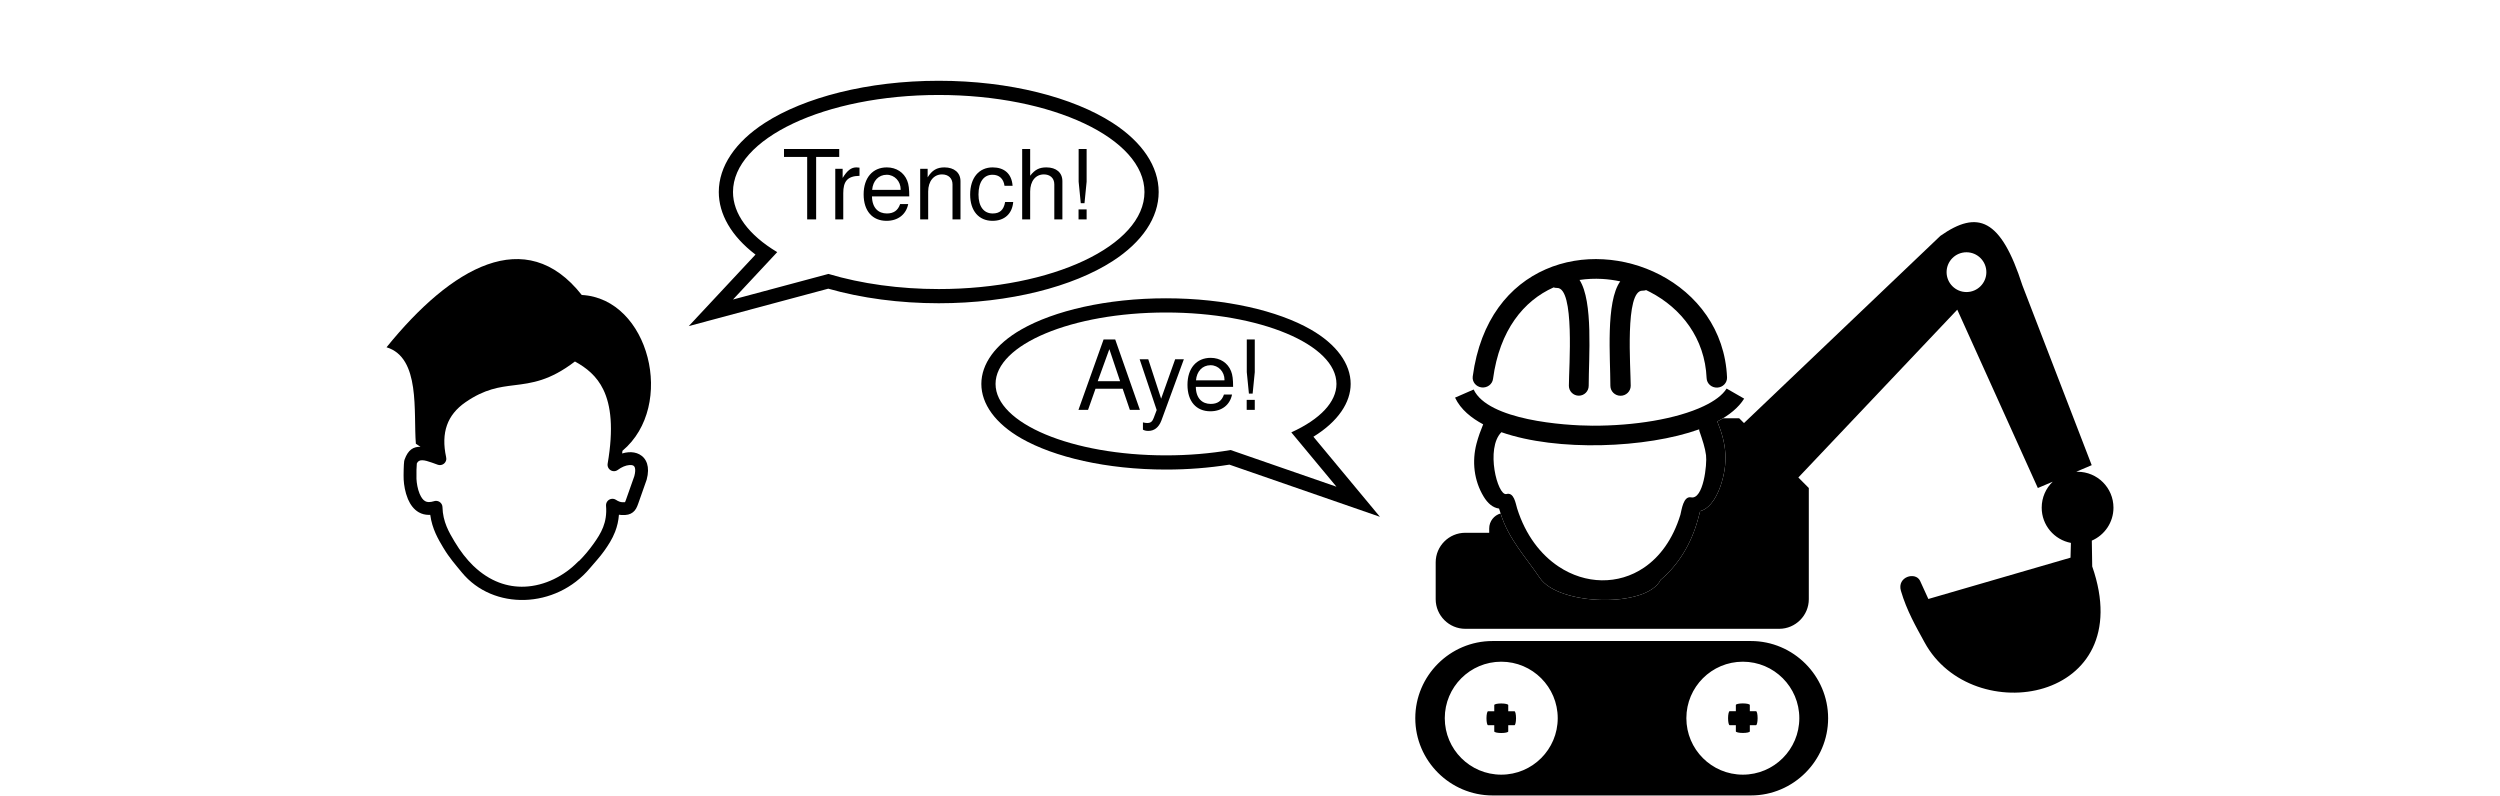
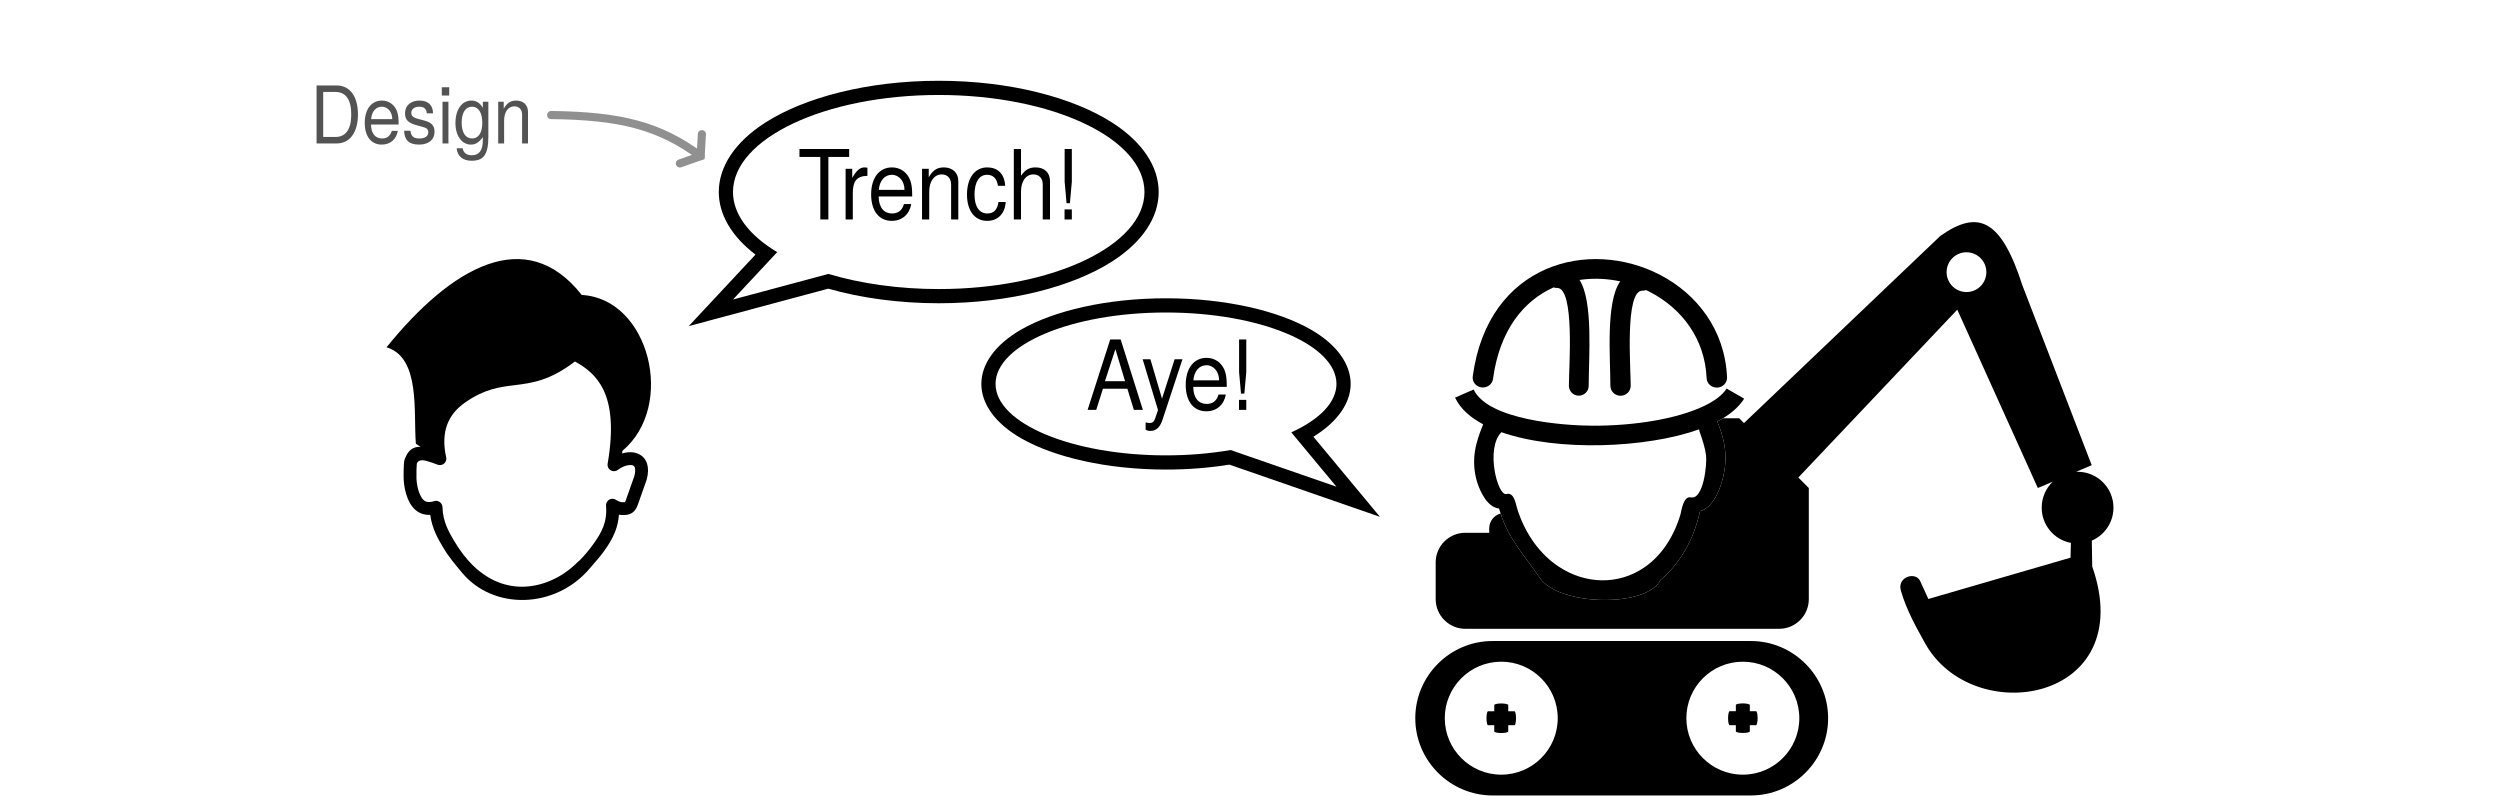
- <svg xmlns="http://www.w3.org/2000/svg" width="100%" height="100%" viewBox="0 0 440 140" version="1.1" xml:space="preserve" style="fill-rule:evenodd;clip-rule:evenodd;stroke-linejoin:round;stroke-miterlimit:2;">
-   <g id="Software-Construction">
-     <rect x="-0" y="0" width="440" height="140" style="fill:none;" />
-     <g>
-       <g>
-         <path d="M264.108,90.368C264.113,90.386 264.117,90.404 264.121,90.422C265.527,94.914 268.645,98.185 270.997,101.696C274.315,106.65 289.83,107.012 292.27,102.052L292.301,102.031C295.39,99.425 297.681,95.673 298.843,91.391L299.226,89.953C299.922,89.788 300.565,89.327 301.128,88.666C301.791,87.89 302.358,86.823 302.774,85.642L302.784,85.62C304.209,81.421 303.885,78.175 302.242,74.183C302.588,74.002 302.921,73.814 303.24,73.62L306.1,73.62L306.94,74.46L341.51,41.51C348.09,36.89 352.15,38.44 355.94,50.22L368.14,81.87L365.41,83.03L365.65,83.03C369.14,83.03 371.97,85.86 371.97,89.35C371.97,91.95 370.4,94.18 368.16,95.15L368.23,99.69C376.57,123.6 347.09,128.47 338.72,113.05C337.2,110.26 335.6,107.52 334.56,103.98C333.84,101.51 337.12,100.56 337.93,102.22L339.39,105.42L364.41,98.15L364.48,95.55C361.55,95 359.33,92.43 359.34,89.34C359.34,87.55 360.08,85.93 361.28,84.78L358.66,85.89L344.48,54.5L316.51,84.04L318.35,85.89L318.35,105.46C318.35,108.32 316.01,110.67 313.14,110.67L257.89,110.67C255.03,110.67 252.68,108.33 252.68,105.46L252.68,98.97C252.68,96.11 255.02,93.77 257.88,93.77L262.1,93.77L262.1,93C262.1,91.75 262.955,90.687 264.108,90.368ZM346.1,44.4C344.16,44.4 342.6,45.97 342.6,47.9C342.6,49.83 344.17,51.4 346.1,51.4C348.03,51.4 349.6,49.83 349.6,47.9C349.6,45.97 348.03,44.4 346.1,44.4ZM262.68,112.82L308.16,112.82C315.63,112.82 321.75,118.93 321.75,126.41C321.75,133.88 315.64,140 308.16,140L262.68,140C255.2,139.99 249.09,133.88 249.09,126.4C249.09,118.93 255.2,112.82 262.68,112.82ZM306.74,116.46C301.25,116.46 296.8,120.91 296.8,126.4C296.8,131.89 301.25,136.34 306.74,136.34C312.23,136.34 316.68,131.89 316.68,126.4C316.68,120.91 312.23,116.46 306.74,116.46ZM305.51,124.08C305.51,123.92 306.06,123.8 306.74,123.8C307.42,123.8 307.97,123.93 307.97,124.08L307.97,125.17L309.06,125.17C309.22,125.17 309.34,125.72 309.34,126.4C309.34,127.08 309.21,127.63 309.06,127.63L307.97,127.63L307.97,128.72C307.97,128.88 307.42,129 306.74,129C306.06,129 305.51,128.87 305.51,128.72L305.51,127.63L304.42,127.63C304.26,127.63 304.14,127.08 304.14,126.4C304.14,125.72 304.27,125.17 304.42,125.17L305.51,125.17L305.51,124.08ZM264.22,116.46C258.73,116.46 254.28,120.91 254.28,126.4C254.28,131.89 258.73,136.34 264.22,136.34C269.71,136.34 274.16,131.89 274.16,126.4C274.16,120.91 269.71,116.46 264.22,116.46ZM266.54,125.18C266.7,125.18 266.82,125.73 266.82,126.41C266.82,127.09 266.69,127.64 266.54,127.64L265.45,127.64L265.45,128.73C265.45,128.89 264.9,129.01 264.22,129.01C263.54,129.01 262.99,128.88 262.99,128.73L262.99,127.64L261.9,127.64C261.74,127.64 261.62,127.09 261.62,126.41C261.62,125.73 261.75,125.18 261.9,125.18L262.99,125.18L262.99,124.09C262.99,123.93 263.54,123.81 264.22,123.81C264.9,123.81 265.45,123.94 265.45,124.09L265.45,125.18L266.54,125.18Z" />
-         <path d="M274.02,50.676C273.814,50.684 273.615,50.645 273.431,50.584C268.178,52.93 263.926,58.093 262.772,66.688C262.649,67.638 261.746,68.301 260.761,68.187C259.773,68.064 259.077,67.2 259.2,66.259C260.546,56.242 265.685,50.185 272.039,47.401C275.243,45.996 278.739,45.436 282.196,45.636C285.644,45.827 289.062,46.768 292.137,48.357C298.643,51.73 303.599,58.031 303.959,66.422C303.996,67.376 303.224,68.179 302.231,68.218C301.236,68.256 300.403,67.515 300.364,66.559C300.067,59.53 295.898,54.248 290.43,51.409C290.194,51.286 289.965,51.173 289.721,51.057C289.521,51.128 289.308,51.165 289.077,51.157C285.943,51.083 287.005,64.727 287.005,67.896C287.005,68.868 286.201,69.655 285.216,69.655C284.229,69.655 283.425,68.868 283.425,67.896C283.425,62.928 282.579,53.12 285.161,49.521C284.115,49.3 283.052,49.153 281.988,49.092C280.651,49.016 279.312,49.077 277.996,49.268C280.436,53.051 279.611,62.828 279.611,67.896C279.611,68.86 278.831,69.64 277.867,69.64C276.903,69.64 276.123,68.86 276.123,67.896C276.123,64.647 277.208,50.586 274.02,50.676ZM302.242,74.183C303.885,78.175 304.209,81.421 302.784,85.62L302.774,85.642C302.358,86.823 301.791,87.89 301.128,88.666C300.565,89.327 299.922,89.788 299.226,89.953L298.843,91.391C297.681,95.673 295.39,99.425 292.301,102.031L292.27,102.052C289.83,107.012 274.315,106.65 270.997,101.696C268.645,98.185 265.527,94.914 264.121,90.422C264.051,90.129 263.928,89.798 263.832,89.505C262.698,89.366 261.807,88.525 261.13,87.413C259.416,84.588 259.042,81.223 259.869,78.066C260.18,76.875 260.612,75.71 261.038,74.682C259.011,73.601 257.091,72.101 256.088,69.984L259.361,68.555C261.916,73.951 275.285,74.909 280.276,74.924C287.601,74.948 295.066,73.755 299.851,71.483C301.742,70.588 303.156,69.548 303.883,68.387L306.972,70.16C305.99,71.734 304.35,73.077 302.242,74.183ZM264.246,76.068C261.416,78.907 263.556,87.266 265.107,86.955C266.477,86.559 266.743,88.609 267.015,89.487C268.497,94.191 271.169,97.628 274.325,99.72C276.678,101.282 279.306,102.099 281.906,102.136C284.504,102.173 287.087,101.438 289.353,99.898C292.119,98.019 294.426,94.936 295.75,90.598C295.975,89.716 296.268,87.272 297.625,87.534C299.808,87.962 300.467,81.706 300.262,80.115C300.094,78.799 299.66,77.513 299.075,75.808C299.052,75.739 299.046,75.666 299.056,75.595L299.06,75.56C289.765,78.889 274.084,79.513 264.246,76.068Z" />
-         <path d="M235.217,67.572C235.217,70.731 232.38,73.774 227.27,76.096L235.217,85.662L216.592,79.205C212.982,79.825 209.118,80.144 205.217,80.144C188.66,80.144 175.217,74.511 175.217,67.572C175.217,60.633 188.66,55 205.217,55C221.774,55 235.217,60.633 235.217,67.572Z" style="fill:none;" />
-         <clipPath id="_clip1">
-           <path d="M235.217,67.572C235.217,70.731 232.38,73.774 227.27,76.096L235.217,85.662L216.592,79.205C212.982,79.825 209.118,80.144 205.217,80.144C188.66,80.144 175.217,74.511 175.217,67.572C175.217,60.633 188.66,55 205.217,55C221.774,55 235.217,60.633 235.217,67.572Z" />
-         </clipPath>
-         <g clip-path="url(#_clip1)">
-           <g transform="matrix(17,0,0,17,222.268,72.138)">
-                     </g>
-           <text x="189.526px" y="72.138px" style="font-family:'HelveticaNeue', 'Helvetica Neue';font-size:17px;">A<tspan x="200.236px 208.736px " y="72.138px 72.138px ">ye</tspan>!</text>
+ <svg xmlns="http://www.w3.org/2000/svg" width="100%" height="100%" viewBox="0 0 440 140" version="1.1" xml:space="preserve" style="fill-rule:evenodd;clip-rule:evenodd;stroke-linecap:round;stroke-miterlimit:10;">
+   <g transform="matrix(1,0,0,1,-520,-900)">
+     <g id="Software-Construction" transform="matrix(1,0,0,1,0,160.0967)">
+       <g transform="matrix(1.62963,0,0,1.342444,373.3333,431.1412)">
+         <rect x="90" y="230" width="270" height="104.287" style="fill:none;" />
+       </g>
+       <g transform="matrix(1,0,0,1,-4.783049,480)">
+         <g transform="matrix(1,0,0,1,-64.46523,-0)">
+           <g transform="matrix(1,0,0,1,838.3382,299.0033)">
+             <path d="M15.018,51.268C15.023,51.286 15.027,51.304 15.031,51.322C16.437,55.814 19.555,59.085 21.907,62.596C25.225,67.55 40.74,67.912 43.18,62.952L43.211,62.931C46.3,60.325 48.592,56.573 49.753,52.291L50.136,50.853C50.832,50.688 51.475,50.227 52.038,49.566C52.701,48.79 53.268,47.723 53.684,46.542L53.694,46.52C55.119,42.321 54.795,39.075 53.153,35.083C53.498,34.902 53.831,34.714 54.151,34.52L57.01,34.52L57.85,35.36L92.42,2.41C99,-2.21 103.06,-0.66 106.85,11.12L119.05,42.77L116.32,43.93L116.56,43.93C120.05,43.93 122.88,46.76 122.88,50.25C122.88,52.85 121.31,55.08 119.07,56.05L119.14,60.59C127.48,84.5 98,89.37 89.63,73.95C88.11,71.16 86.51,68.42 85.47,64.88C84.75,62.41 88.03,61.46 88.84,63.12L90.3,66.32L115.32,59.05L115.39,56.45C112.46,55.9 110.24,53.33 110.25,50.24C110.25,48.45 110.99,46.83 112.19,45.68L109.57,46.79L95.39,15.4L67.42,44.94L69.26,46.79L69.26,66.36C69.26,69.22 66.92,71.57 64.05,71.57L8.8,71.57C5.94,71.57 3.59,69.23 3.59,66.36L3.59,59.87C3.59,57.01 5.93,54.67 8.79,54.67L13.01,54.67L13.01,53.9C13.01,52.65 13.865,51.587 15.018,51.268ZM97.01,5.3C95.07,5.3 93.51,6.87 93.51,8.8C93.51,10.73 95.08,12.3 97.01,12.3C98.94,12.3 100.51,10.73 100.51,8.8C100.51,6.87 98.94,5.3 97.01,5.3ZM13.59,73.72L59.07,73.72C66.54,73.72 72.66,79.83 72.66,87.31C72.66,94.78 66.55,100.9 59.07,100.9L13.59,100.9C6.11,100.89 0,94.78 0,87.3C0,79.83 6.11,73.72 13.59,73.72ZM57.65,77.36C52.16,77.36 47.71,81.81 47.71,87.3C47.71,92.79 52.16,97.24 57.65,97.24C63.14,97.24 67.59,92.79 67.59,87.3C67.59,81.81 63.14,77.36 57.65,77.36ZM56.42,84.98C56.42,84.82 56.97,84.7 57.65,84.7C58.33,84.7 58.88,84.83 58.88,84.98L58.88,86.07L59.97,86.07C60.13,86.07 60.25,86.62 60.25,87.3C60.25,87.98 60.12,88.53 59.97,88.53L58.88,88.53L58.88,89.62C58.88,89.78 58.33,89.9 57.65,89.9C56.97,89.9 56.42,89.77 56.42,89.62L56.42,88.53L55.33,88.53C55.17,88.53 55.05,87.98 55.05,87.3C55.05,86.62 55.18,86.07 55.33,86.07L56.42,86.07L56.42,84.98ZM15.13,77.36C9.64,77.36 5.19,81.81 5.19,87.3C5.19,92.79 9.64,97.24 15.13,97.24C20.62,97.24 25.07,92.79 25.07,87.3C25.07,81.81 20.62,77.36 15.13,77.36ZM17.45,86.08C17.61,86.08 17.73,86.63 17.73,87.31C17.73,87.99 17.6,88.54 17.45,88.54L16.36,88.54L16.36,89.63C16.36,89.79 15.81,89.91 15.13,89.91C14.45,89.91 13.9,89.78 13.9,89.63L13.9,88.54L12.81,88.54C12.65,88.54 12.53,87.99 12.53,87.31C12.53,86.63 12.66,86.08 12.81,86.08L13.9,86.08L13.9,84.99C13.9,84.83 14.45,84.71 15.13,84.71C15.81,84.71 16.36,84.84 16.36,84.99L16.36,86.08L17.45,86.08Z" />
+           </g>
+           <g transform="matrix(0.195503,0,0,0.195503,820.7342,305.5)">
+             <path d="M217.56,25.98C216.51,26.02 215.49,25.82 214.55,25.51C187.68,37.51 165.93,63.92 160.03,107.88C159.4,112.74 154.78,116.13 149.74,115.55C144.69,114.92 141.13,110.5 141.76,105.69C148.64,54.45 174.93,23.47 207.43,9.23C223.82,2.04 241.7,-0.82 259.38,0.2C277.02,1.18 294.5,5.99 310.23,14.12C343.51,31.37 368.86,63.6 370.7,106.52C370.89,111.4 366.94,115.51 361.86,115.71C356.77,115.9 352.51,112.11 352.31,107.22C350.79,71.27 329.47,44.25 301.5,29.73C300.29,29.1 299.12,28.52 297.87,27.93C296.85,28.29 295.76,28.48 294.58,28.44C278.55,28.06 283.98,97.85 283.98,114.06C283.98,119.03 279.87,123.06 274.83,123.06C269.78,123.06 265.67,119.03 265.67,114.06C265.67,88.65 261.34,38.48 274.55,20.07C269.2,18.94 263.76,18.19 258.32,17.88C251.48,17.49 244.63,17.8 237.9,18.78C250.38,38.13 246.16,88.14 246.16,114.06C246.16,118.99 242.17,122.98 237.24,122.98C232.31,122.98 228.32,118.99 228.32,114.06C228.32,97.44 233.87,25.52 217.56,25.98ZM361.92,146.22C370.32,166.64 371.98,183.24 364.69,204.72L364.64,204.83C362.51,210.87 359.61,216.33 356.22,220.3C353.34,223.68 350.05,226.04 346.49,226.88L344.53,234.24C338.59,256.14 326.87,275.33 311.07,288.66L310.91,288.77C298.432,314.139 219.072,312.288 202.1,286.95C190.07,268.989 174.12,252.26 166.93,229.28C166.57,227.78 165.94,226.09 165.45,224.59C159.65,223.88 155.09,219.58 151.63,213.89C142.86,199.44 140.95,182.23 145.18,166.08C146.77,159.99 148.98,154.03 151.16,148.77C140.79,143.24 130.97,135.57 125.84,124.74L142.58,117.43C155.65,145.03 224.03,149.93 249.56,150.01C287.03,150.13 325.21,144.03 349.69,132.41C359.36,127.83 366.59,122.51 370.31,116.57L386.11,125.64C381.09,133.69 372.7,140.56 361.92,146.22ZM167.57,155.86C153.09,170.38 164.04,213.14 171.97,211.55C178.98,209.52 180.34,220.01 181.73,224.5C189.31,248.56 202.98,266.14 219.12,276.84C231.16,284.83 244.6,289.01 257.9,289.2C271.19,289.39 284.4,285.63 295.99,277.75C310.14,268.14 321.94,252.37 328.71,230.18C329.86,225.67 331.36,213.17 338.3,214.51C349.47,216.7 352.84,184.7 351.79,176.56C350.93,169.83 348.71,163.25 345.72,154.53C345.603,154.179 345.569,153.806 345.62,153.44L345.64,153.26C298.1,170.29 217.89,173.48 167.57,155.86Z" />
+           </g>
+           <g transform="matrix(1,0,0,0.613235,159.4652,137.0651)">
+             <path d="M665,310.501C665,315.652 662.163,320.614 657.053,324.401L665,340L646.375,329.472C642.765,330.483 638.901,331.003 635,331.003C618.443,331.003 605,321.816 605,310.501C605,299.186 618.443,290 635,290C651.557,290 665,299.186 665,310.501Z" style="fill:none;" />
+             <clipPath id="_clip1">
+               <path d="M665,310.501C665,315.652 662.163,320.614 657.053,324.401L665,340L646.375,329.472C642.765,330.483 638.901,331.003 635,331.003C618.443,331.003 605,321.816 605,310.501C605,299.186 618.443,290 635,290C651.557,290 665,299.186 665,310.501Z" />
+             </clipPath>
+             <g clip-path="url(#_clip1)">
+               <g transform="matrix(1,0,0,1.630696,19.45503,-159.5527)">
+                 <g transform="matrix(0.9,0,0,1,60.14911,0)">
+                   <g transform="matrix(17,0,0,17,634.2331,292.8195)">
+                                     </g>
+                   <text x="601.491px" y="292.819px" style="font-family:'HelveticaNeue', 'Helvetica Neue';font-size:17px;">A<tspan x="612.201px 620.701px " y="292.819px 292.819px ">ye</tspan>!</text>
+                 </g>
+               </g>
+             </g>
+             <path d="M667.5,310.501C667.5,315.787 665.318,321.277 660.942,325.655L672.652,348.64L646.159,333.663C642.6,334.598 638.817,335.08 635,335.08C624.551,335.08 615.295,331.499 609.551,326.145C604.947,321.855 602.5,316.225 602.5,310.501C602.5,304.778 604.947,299.148 609.551,294.857C615.295,289.504 624.551,285.923 635,285.923C645.449,285.923 654.705,289.504 660.449,294.857C665.053,299.148 667.5,304.778 667.5,310.501ZM665,310.501C665,299.186 651.557,290 635,290C618.443,290 605,299.186 605,310.501C605,321.816 618.443,331.003 635,331.003C638.901,331.003 642.765,330.483 646.375,329.472L665,340L657.053,324.401C662.163,320.614 665,315.652 665,310.501Z" />
+           </g>
        </g>
-         <path d="M237.717,67.572C237.717,70.814 235.535,74.18 231.159,76.865L242.869,90.96L216.376,81.776C212.817,82.349 209.034,82.644 205.217,82.644C194.768,82.644 185.512,80.448 179.768,77.166C175.164,74.534 172.717,71.082 172.717,67.572C172.717,64.062 175.164,60.61 179.768,57.979C185.512,54.696 194.768,52.5 205.217,52.5C215.666,52.5 224.922,54.696 230.666,57.979C235.27,60.61 237.717,64.062 237.717,67.572ZM235.217,67.572C235.217,60.633 221.774,55 205.217,55C188.66,55 175.217,60.633 175.217,67.572C175.217,74.511 188.66,80.144 205.217,80.144C209.118,80.144 212.982,79.825 216.592,79.205L235.217,85.662L227.27,76.096C232.38,73.774 235.217,70.731 235.217,67.572Z" />
-       </g>
-       <g>
-         <path d="M71.213,80.868C71.829,79.157 72.769,78.602 74.008,78.637L73.191,78.095C72.749,72.554 74.047,62.941 68.03,61.121C79.415,47.052 92.536,39.401 102.388,51.916C114.258,52.54 119.019,71.401 109.552,79.341L109.497,79.81C109.867,79.697 110.238,79.625 110.594,79.598C111.293,79.544 111.962,79.658 112.532,79.961C113.157,80.295 113.635,80.835 113.88,81.6C114.116,82.332 114.125,83.267 113.815,84.416L112.335,88.616C112.095,89.299 111.875,89.778 111.398,90.158C110.906,90.547 110.31,90.693 109.388,90.643C109.235,90.635 109.082,90.619 108.933,90.591C108.859,91.623 108.63,92.637 108.254,93.601C107.743,94.913 107.031,95.985 106.331,96.973C105.538,98.089 104.666,99.001 103.823,100.006C97.809,107.178 86.812,107.474 81.286,100.753C80.157,99.38 79.061,98.138 78.08,96.49L78.013,96.385C77.128,94.899 76.059,93.105 75.723,90.613L75.435,90.619C74.832,90.612 74.252,90.473 73.708,90.165C72.834,89.667 72.221,88.819 71.808,87.862L71.771,87.766C71.307,86.643 71.095,85.364 71.045,84.396C71.027,84.034 71.027,83.317 71.047,82.631L71.047,82.622C71.062,82.033 71.093,81.464 71.137,81.145C71.152,81.047 71.176,80.955 71.213,80.868ZM83.3,99.582L83.374,99.645C86.204,102.352 89.341,103.37 92.319,103.254C95.911,103.112 99.305,101.341 101.695,98.893C101.771,98.815 101.857,98.745 101.955,98.692C102.84,97.805 103.69,96.794 104.492,95.666C105.108,94.797 105.731,93.862 106.15,92.787C106.558,91.74 106.79,90.514 106.663,89.005C106.648,88.762 106.705,88.511 106.849,88.294C107.188,87.778 107.892,87.632 108.409,87.971C108.606,88.1 108.807,88.207 109.008,88.281C109.181,88.343 109.349,88.382 109.502,88.39C109.825,88.406 109.971,88.406 109.991,88.39C110.026,88.364 110.098,88.17 110.205,87.866L111.641,83.798C111.824,83.112 111.837,82.618 111.732,82.29C111.678,82.124 111.584,82.011 111.47,81.95C111.3,81.86 111.051,81.829 110.762,81.851C110.131,81.899 109.394,82.205 108.739,82.701C108.499,82.882 108.188,82.968 107.869,82.913C107.255,82.808 106.84,82.223 106.945,81.609C108.009,75.401 107.522,71.355 106.2,68.597C105.042,66.179 103.194,64.715 101.19,63.622C96.742,67.027 93.611,67.416 90.488,67.802C87.904,68.121 85.326,68.44 81.911,70.802C80.298,71.918 79.223,73.267 78.668,74.835C78.098,76.444 78.054,78.318 78.515,80.44C78.574,80.654 78.568,80.888 78.485,81.113C78.275,81.698 77.626,82 77.041,81.79L76.007,81.416C74.672,80.949 73.726,80.732 73.361,81.571C73.331,81.842 73.311,82.257 73.3,82.684L73.3,82.694C73.284,83.311 73.284,83.957 73.298,84.281C73.337,85.046 73.497,86.042 73.846,86.887L73.886,86.97C74.121,87.517 74.432,87.982 74.82,88.201C75.015,88.312 75.233,88.364 75.461,88.366C75.741,88.369 76.053,88.31 76.385,88.213C76.49,88.176 76.603,88.155 76.721,88.154C76.73,88.153 76.739,88.153 76.748,88.153C77.356,88.153 77.86,88.645 77.875,89.253C77.936,91.852 79.051,93.722 79.949,95.229L80.012,95.334C81.015,97.019 82.122,98.434 83.3,99.582Z" style="fill-rule:nonzero;" />
-         <path d="M201.427,33.794C201.427,43.22 185.202,50.873 165.217,50.873C158.341,50.873 151.608,49.95 145.804,48.211L129.007,52.716L136.792,44.375C131.75,41.361 129.007,37.634 129.007,33.794C129.007,24.369 145.232,16.716 165.217,16.716C185.202,16.716 201.427,24.369 201.427,33.794Z" style="fill:none;" />
-         <clipPath id="_clip2">
-           <path d="M201.427,33.794C201.427,43.22 185.202,50.873 165.217,50.873C158.341,50.873 151.608,49.95 145.804,48.211L129.007,52.716L136.792,44.375C131.75,41.361 129.007,37.634 129.007,33.794C129.007,24.369 145.232,16.716 165.217,16.716C185.202,16.716 201.427,24.369 201.427,33.794Z" />
-         </clipPath>
-         <g clip-path="url(#_clip2)">
-           <g transform="matrix(17,0,0,17,192.74,38.61915)">
-                     </g>
-           <text x="137.626px" y="38.619px" style="font-family:'HelveticaNeue', 'Helvetica Neue';font-size:17px;">T<tspan x="145.82px 151.175px 160.304px " y="38.619px 38.619px 38.619px ">ren</tspan>ch!</text>
+         <g transform="matrix(1,0,0,1,46.0871,-0.5)">
+           <g transform="matrix(0.184395,0,0,0.184395,524.1598,306.0003)">
+             <path d="M139.64,191.28C142.98,182 148.08,178.99 154.8,179.18L150.37,176.24C147.97,146.19 155.01,94.06 122.38,84.19C184.12,7.89 255.28,-33.6 308.71,34.27C373.08,37.65 398.9,139.94 347.56,183L347.26,185.54C349.27,184.93 351.28,184.54 353.21,184.39C357,184.1 360.63,184.72 363.72,186.36C367.11,188.17 369.7,191.1 371.03,195.25C372.31,199.22 372.36,204.29 370.68,210.52L362.65,233.3C361.35,237 360.16,239.6 357.57,241.66C354.9,243.77 351.67,244.56 346.67,244.29C345.84,244.25 345.01,244.16 344.2,244.01C343.802,249.604 342.562,255.106 340.52,260.33C337.75,267.45 333.89,273.26 330.09,278.62C325.79,284.67 321.062,289.619 316.49,295.07C283.874,333.964 224.235,335.566 194.27,299.12C188.146,291.671 182.2,284.94 176.88,276L176.52,275.43C171.72,267.37 165.92,257.64 164.1,244.13L162.54,244.16C159.27,244.12 156.12,243.37 153.17,241.7C148.43,239 145.11,234.4 142.87,229.21L142.67,228.69C140.15,222.6 139,215.66 138.73,210.41C138.63,208.45 138.63,204.56 138.74,200.84L138.74,200.79C138.82,197.6 138.99,194.51 139.23,192.78C139.31,192.25 139.44,191.75 139.64,191.28ZM205.19,292.77L205.59,293.11C220.94,307.79 237.95,313.31 254.1,312.68C273.58,311.91 291.99,302.31 304.95,289.03C305.36,288.61 305.83,288.23 306.36,287.94C311.16,283.13 315.77,277.65 320.12,271.53C323.46,266.82 326.84,261.75 329.11,255.92C331.32,250.24 332.58,243.59 331.89,235.41C331.81,234.09 332.12,232.73 332.9,231.55C334.742,228.751 338.559,227.961 341.36,229.8C342.43,230.5 343.52,231.08 344.61,231.48C345.55,231.82 346.46,232.03 347.29,232.07C349.04,232.16 349.83,232.16 349.94,232.07C350.13,231.93 350.52,230.88 351.1,229.23L358.89,207.17C359.88,203.45 359.95,200.77 359.38,198.99C359.09,198.09 358.58,197.48 357.96,197.15C357.04,196.66 355.69,196.49 354.12,196.61C350.7,196.87 346.7,198.53 343.15,201.22C341.85,202.2 340.16,202.67 338.43,202.37C335.1,201.8 332.85,198.63 333.42,195.3C339.19,161.63 336.55,139.69 329.38,124.73C323.1,111.62 313.08,103.68 302.21,97.75C278.09,116.22 261.11,118.33 244.17,120.42C230.16,122.15 216.18,123.88 197.66,136.69C188.91,142.74 183.08,150.06 180.07,158.56C176.98,167.29 176.74,177.45 179.24,188.96C179.56,190.12 179.53,191.39 179.08,192.61C177.94,195.78 174.42,197.42 171.25,196.28L165.64,194.25C158.4,191.72 153.27,190.54 151.29,195.09C151.13,196.56 151.02,198.81 150.96,201.13L150.96,201.18C150.87,204.53 150.87,208.03 150.95,209.79C151.16,213.94 152.03,219.34 153.92,223.92L154.14,224.37C155.41,227.34 157.1,229.86 159.2,231.05C160.26,231.65 161.44,231.93 162.68,231.94C164.2,231.96 165.89,231.64 167.69,231.11C168.26,230.91 168.87,230.8 169.51,230.79C169.56,230.789 169.611,230.788 169.661,230.788C172.957,230.788 175.69,233.455 175.77,236.75C176.1,250.85 182.15,260.99 187.02,269.16L187.36,269.73C192.8,278.87 198.8,286.54 205.19,292.77Z" style="fill-rule:nonzero;" />
+           </g>
+           <g transform="matrix(1.207008,0,0,0.72,-122.5373,68.31915)">
+             <path d="M665,313.72C665,326.812 651.557,337.441 635,337.441C629.304,337.441 623.725,336.158 618.916,333.744L605,340L611.45,328.415C607.272,324.23 605,319.053 605,313.72C605,300.629 618.443,290 635,290C651.557,290 665,300.629 665,313.72Z" style="fill:none;" />
+             <clipPath id="_clip2">
+               <path d="M665,313.72C665,326.812 651.557,337.441 635,337.441C629.304,337.441 623.725,336.158 618.916,333.744L605,340L611.45,328.415C607.272,324.23 605,319.053 605,313.72C605,300.629 618.443,290 635,290C651.557,290 665,300.629 665,313.72Z" />
+             </clipPath>
+             <g clip-path="url(#_clip2)">
+               <g transform="matrix(0.828495,0,0,1.388889,107.0947,-86.27249)">
+                 <g transform="matrix(0.9,0,0,1,61.23507,0)">
+                   <g transform="matrix(17,0,0,17,667.4647,292.8195)">
+                                     </g>
+                   <text x="612.351px" y="292.819px" style="font-family:'HelveticaNeue', 'Helvetica Neue';font-size:17px;">T<tspan x="620.545px 625.9px 635.029px " y="292.819px 292.819px 292.819px ">ren</tspan>ch!</text>
+                 </g>
+               </g>
+             </g>
+             <path d="M667.071,313.72C667.071,319.974 664.677,325.957 660.329,330.646C654.612,336.81 645.4,340.913 635,340.913C629.316,340.913 623.747,339.673 618.892,337.349L598.55,346.495L608.282,329.018C604.722,324.474 602.929,319.079 602.929,313.72C602.929,307.466 605.323,301.484 609.671,296.795C615.388,290.63 624.6,286.528 635,286.528C645.4,286.528 654.612,290.63 660.329,296.795C664.677,301.484 667.071,307.466 667.071,313.72ZM665,313.72C665,300.629 651.557,290 635,290C618.443,290 605,300.629 605,313.72C605,319.053 607.272,324.23 611.45,328.415L605,340L618.916,333.744C623.725,336.158 629.304,337.441 635,337.441C651.557,337.441 665,326.812 665,313.72Z" />
+           </g>
        </g>
-         <path d="M203.927,33.794C203.927,38.297 201.037,42.605 195.789,45.981C188.889,50.419 177.77,53.373 165.217,53.373C158.357,53.373 151.634,52.481 145.775,50.807L121.222,57.392L132.968,44.809C128.671,41.537 126.507,37.652 126.507,33.794C126.507,29.292 129.396,24.984 134.645,21.608C141.545,17.17 152.664,14.216 165.217,14.216C177.77,14.216 188.889,17.17 195.789,21.608C201.037,24.984 203.927,29.292 203.927,33.794ZM201.427,33.794C201.427,24.369 185.202,16.716 165.217,16.716C145.232,16.716 129.007,24.369 129.007,33.794C129.007,37.634 131.75,41.361 136.792,44.375L129.007,52.716L145.804,48.211C151.608,49.95 158.341,50.873 165.217,50.873C185.202,50.873 201.427,43.22 201.427,33.794Z" />
+         <g transform="matrix(1,0,0,1,-49.29282,-7.670768)">
+           <g transform="matrix(0.9,0,0,1,62.86675,0)">
+             <g transform="matrix(14,0,0,14,671.9695,292.8195)">
+                         </g>
+             <text x="628.667px" y="292.819px" style="font-family:'HelveticaNeue', 'Helvetica Neue';font-size:14px;fill:rgb(83,83,83);">Design</text>
+           </g>
+         </g>
+         <g transform="matrix(-0.795373,0,0,1.760717,832.2196,164.2363)">
+           <g transform="matrix(-1.257272,0,0,0.567951,386.5313,54.3341)">
+             <path d="M119.656,28.766L123.312,27.482L123.533,23.614" style="fill:none;stroke:rgb(144,144,144);stroke-width:1.43px;" />
+             <path d="M123.312,27.482C115.986,22.074 109.15,20.401 97,20.245" style="fill:none;stroke:rgb(144,144,144);stroke-width:1.43px;stroke-miterlimit:6;" />
+           </g>
+         </g>
      </g>
    </g>
  </g>
</svg>
